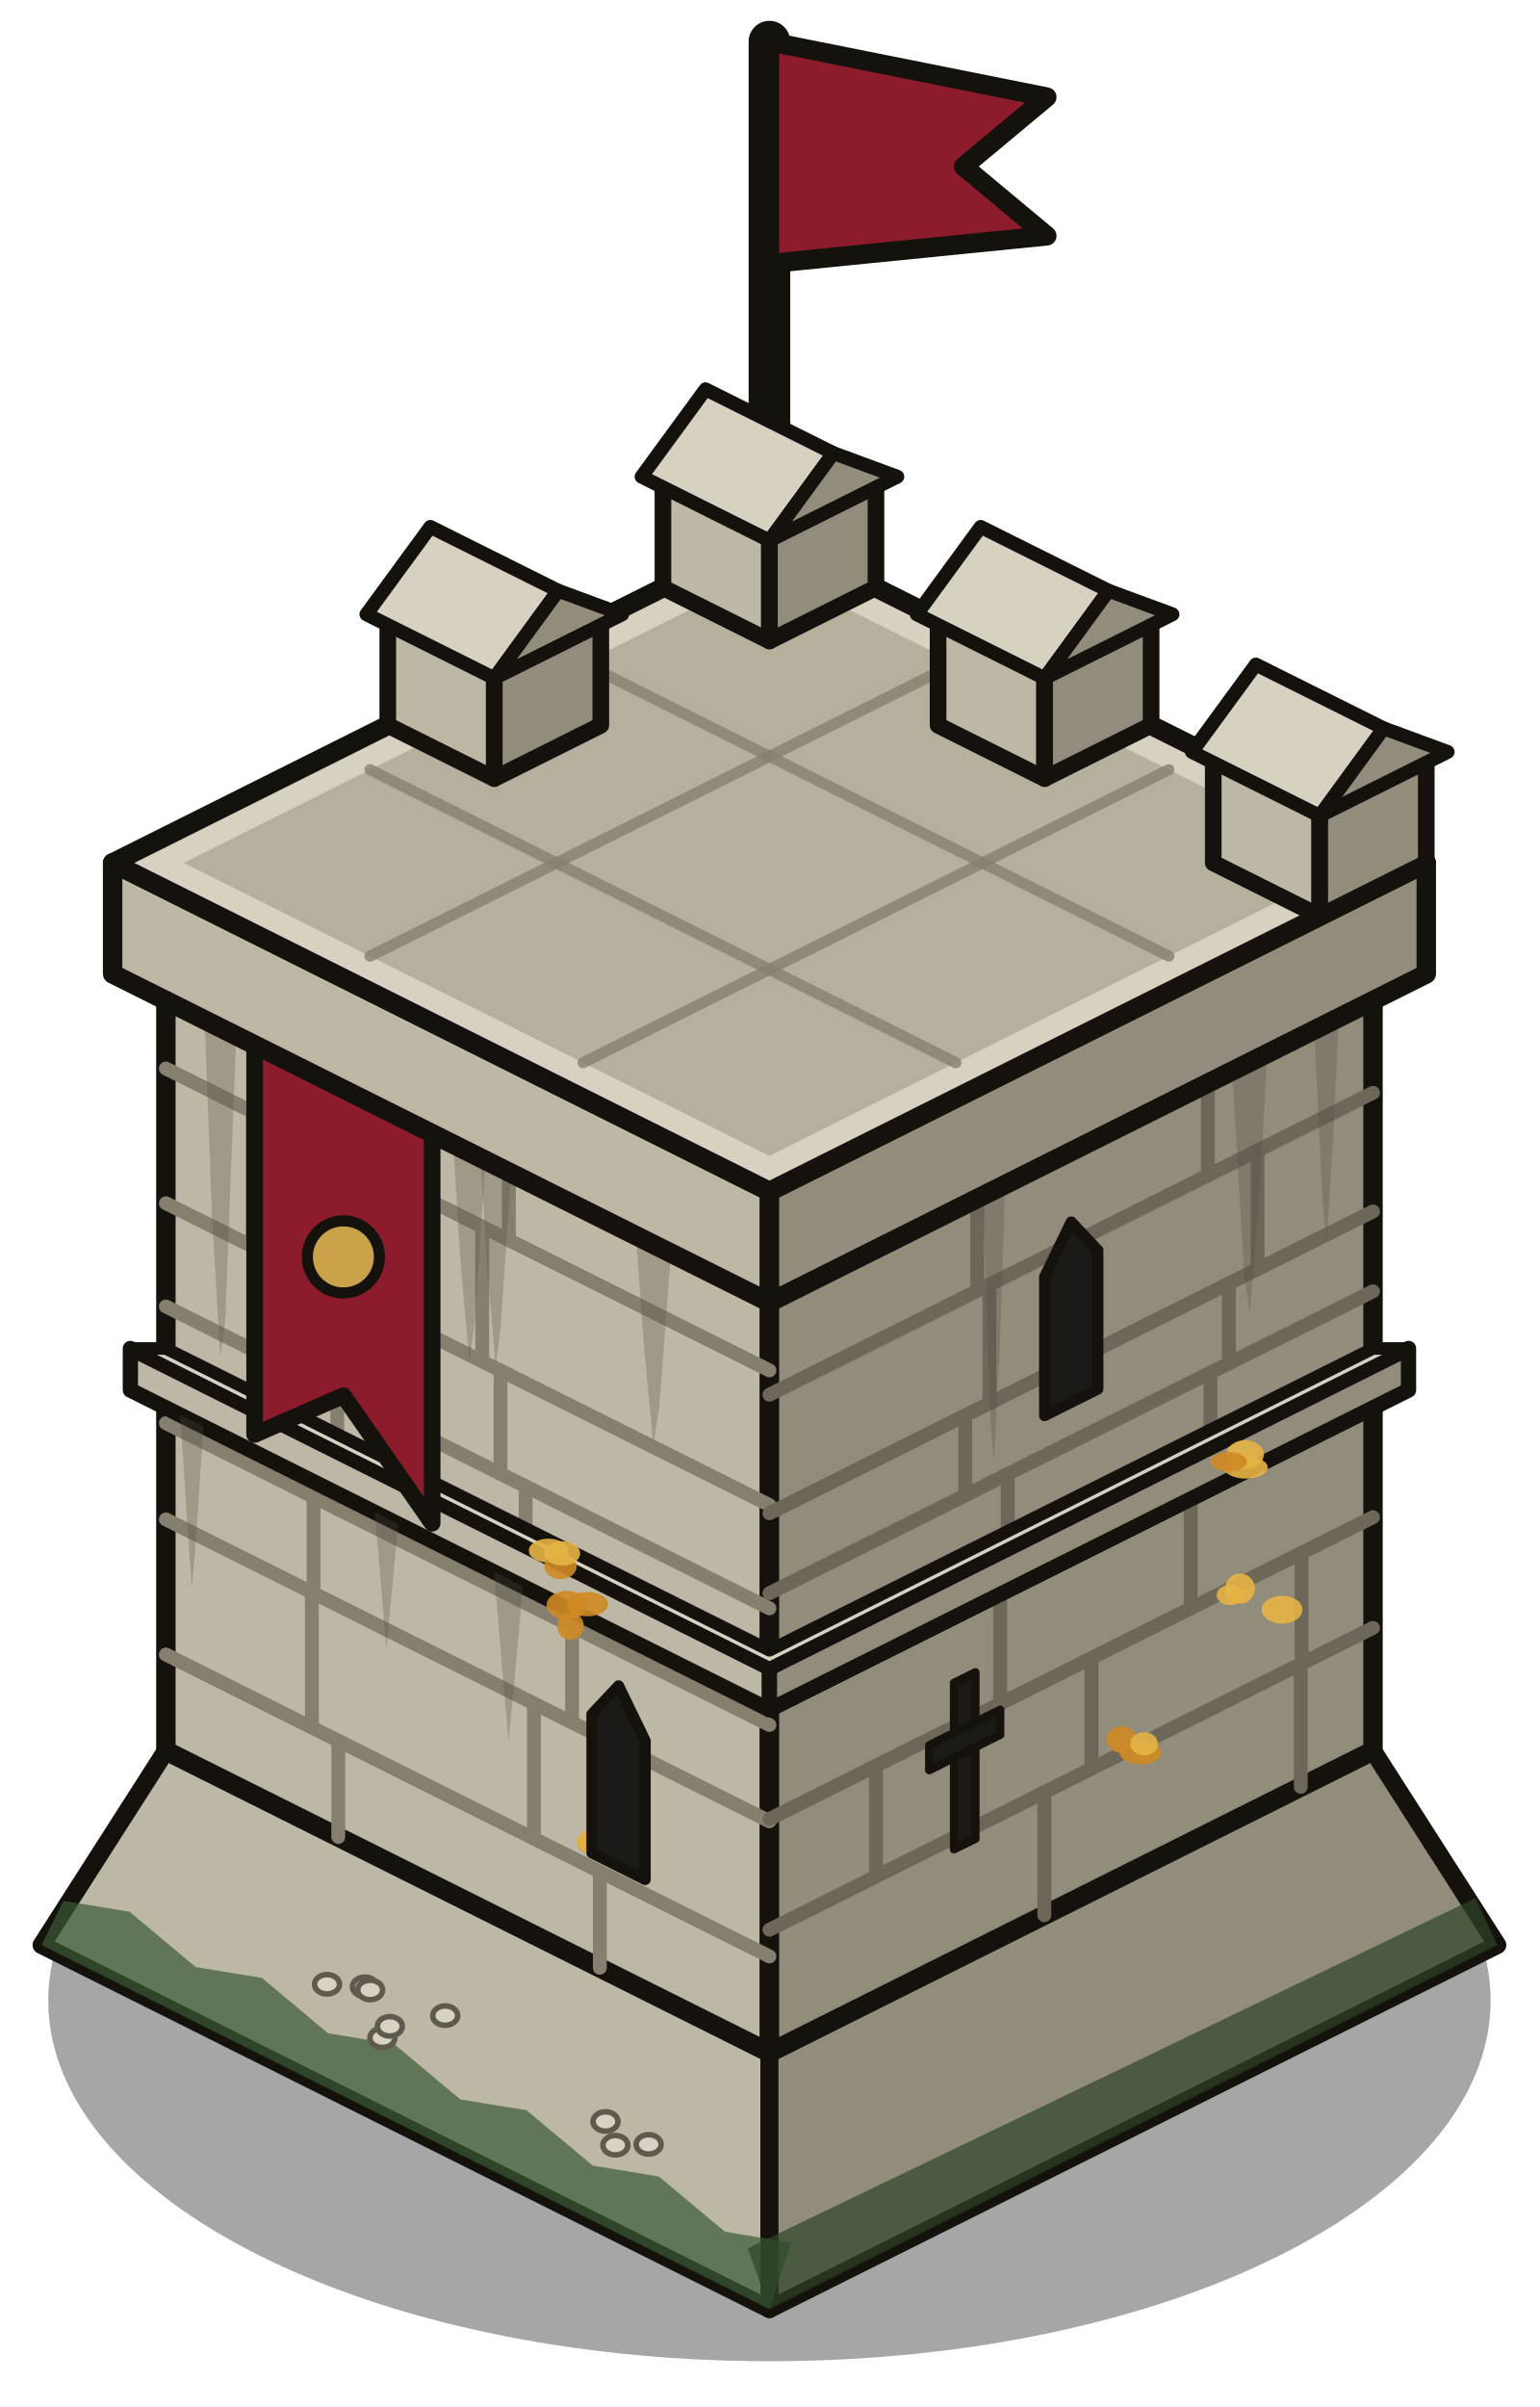
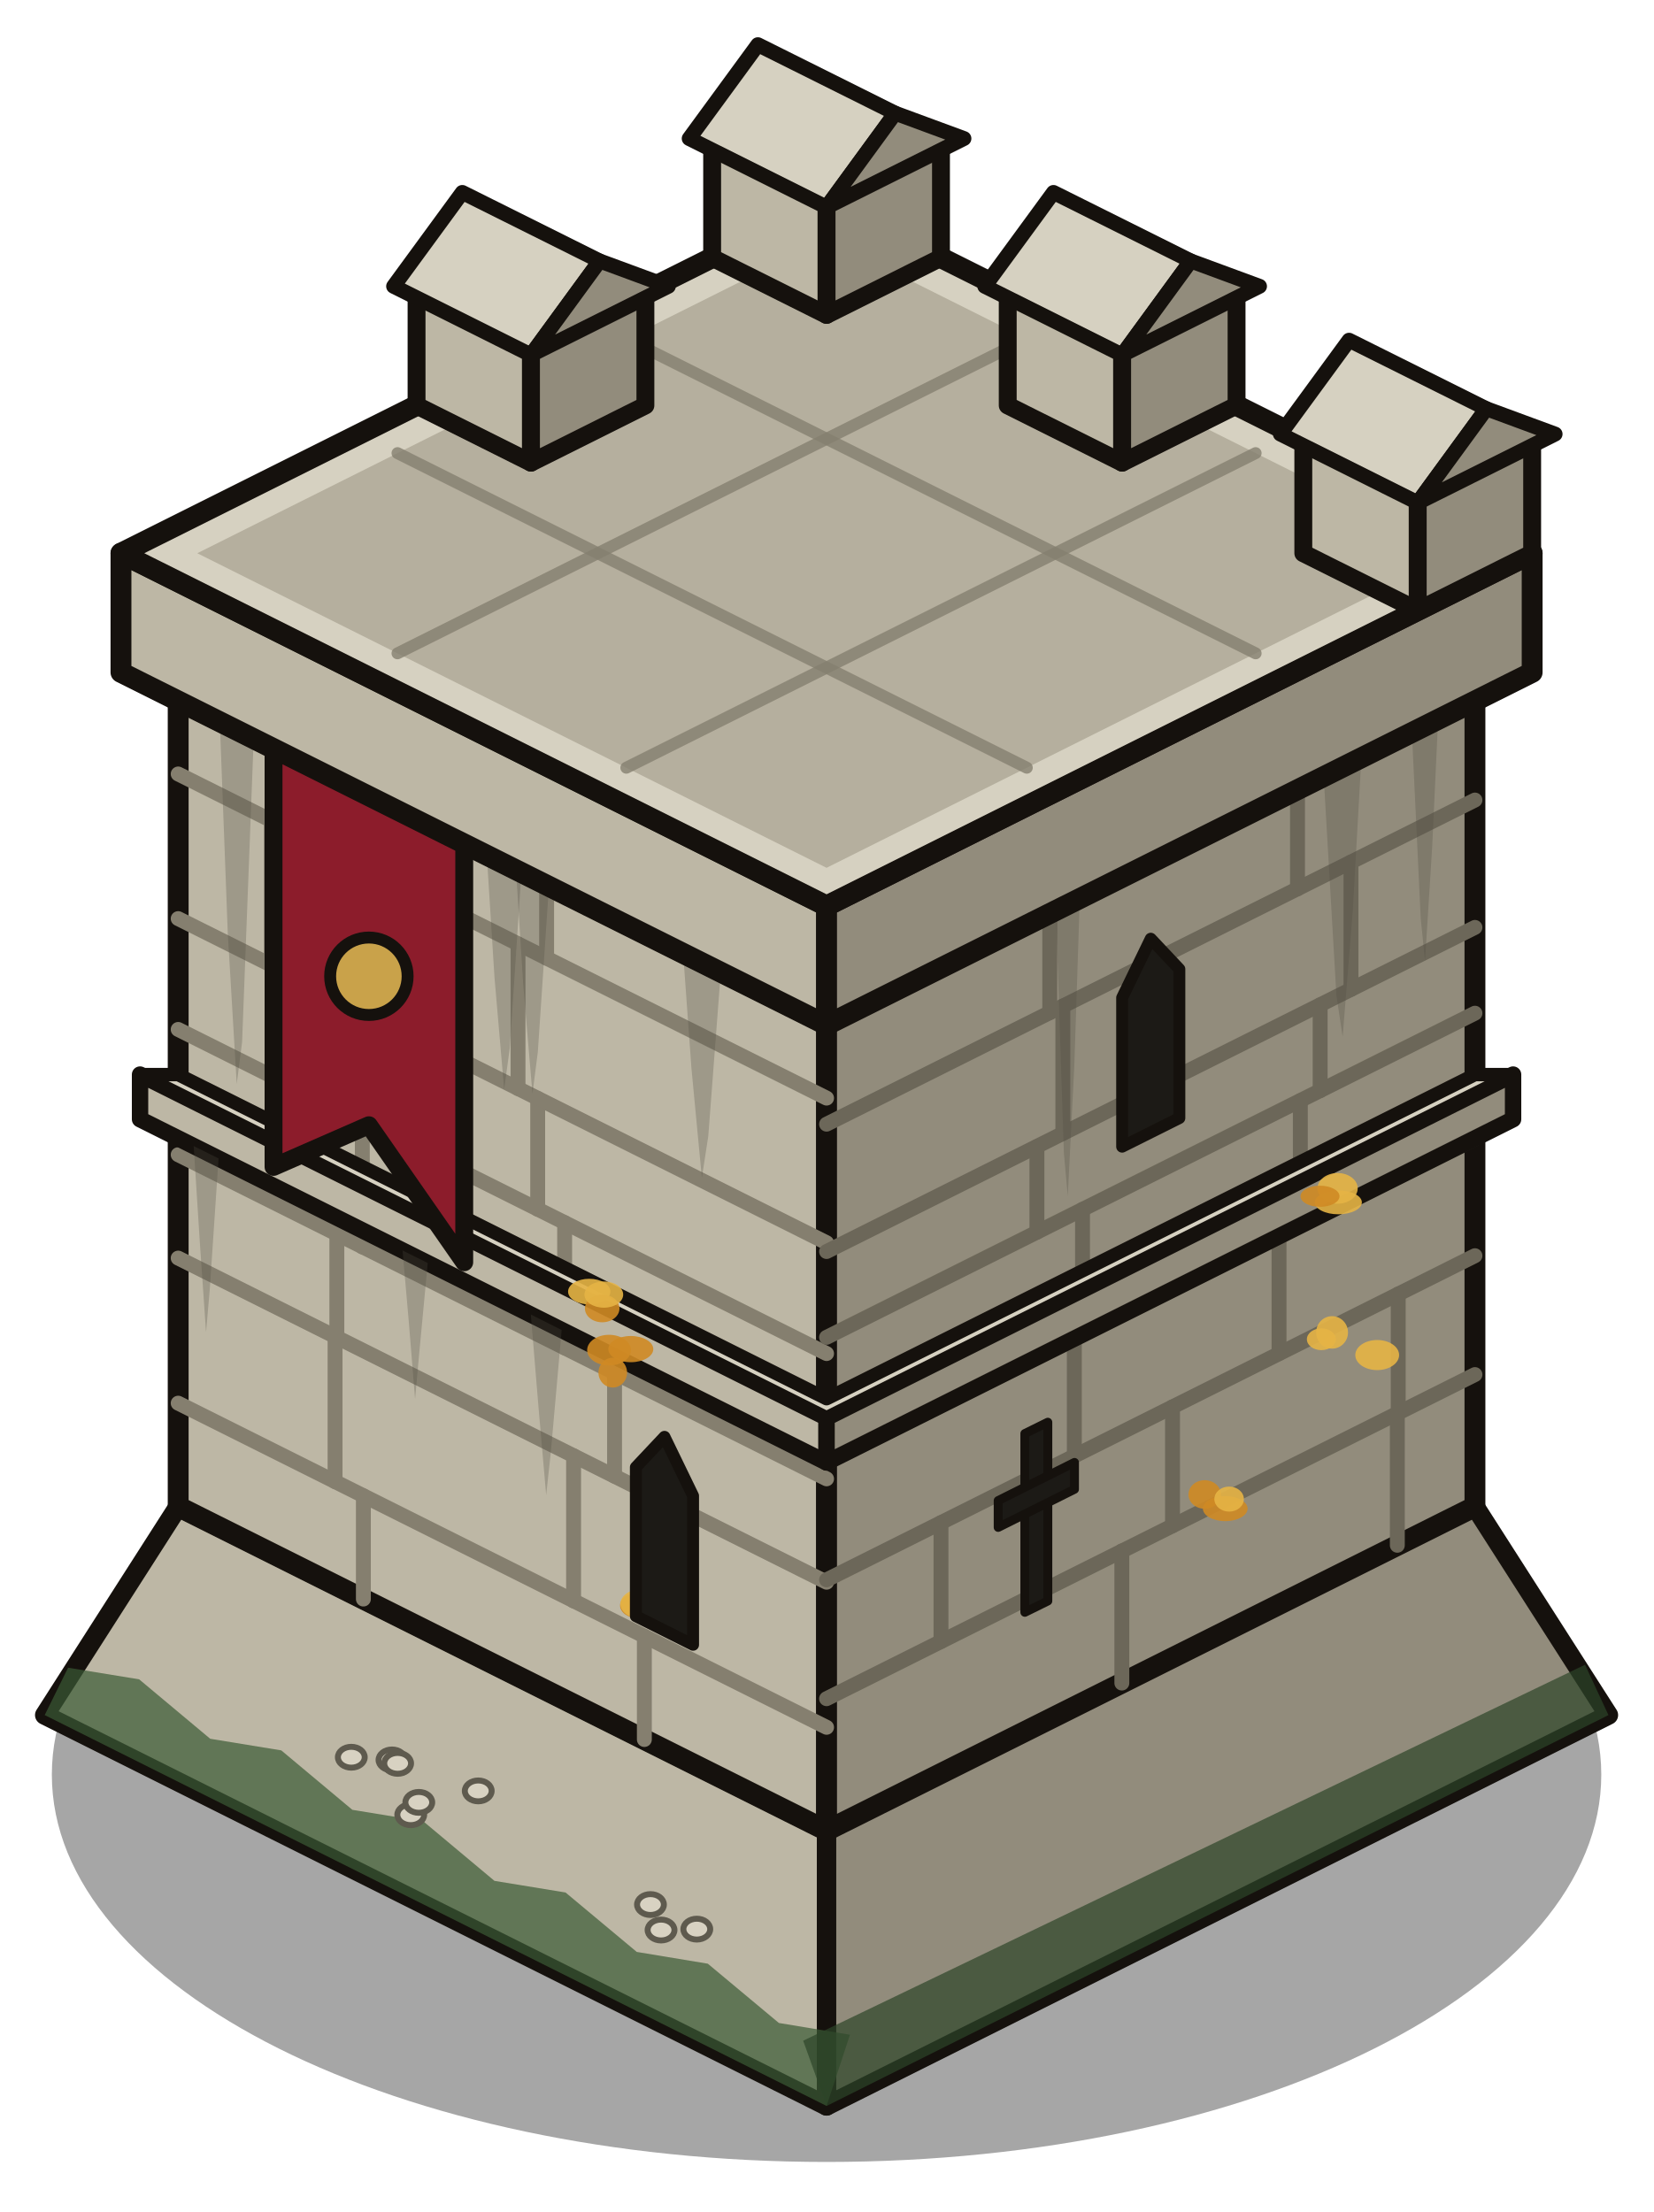
- <svg xmlns="http://www.w3.org/2000/svg" width="222" height="347" viewBox="-55.48 -140.2 111 173.5">
+ <svg xmlns="http://www.w3.org/2000/svg" width="222" height="297" viewBox="-55.48 -115.14 111 148.5">
  <ellipse cx="0" cy="4" rx="52" ry="26" fill="#000" opacity="0.35" />
  <polygon points="-52.48,0 0,26.24 0,7.76 -43.52,-14" fill="#bdb7a5" stroke="#15110d" stroke-width="1.3" stroke-linejoin="round" />
  <polygon points="0,26.24 52.48,0 43.52,-14 0,7.76" fill="#928c7c" stroke="#15110d" stroke-width="1.3" stroke-linejoin="round" />
  <polygon points="-52.48,0 0,26.24 1.57,21.46 -3.2,20.67 -7.97,16.69 -12.74,15.9 -17.52,11.91 -22.29,11.13 -27.06,7.14 -31.83,6.36 -36.6,2.37 -41.37,1.59 -46.14,-2.4 -50.91,-3.18" fill="#3b5a34" opacity="0.7" />
  <polygon points="0,26.24 52.48,0 50.91,-3.38 -1.57,21.86" fill="#2c4528" opacity="0.7" />
  <ellipse cx="-29.17" cy="3.01" rx="0.9" ry="0.7" fill="#d8d2c2" stroke="#5e5a4e" stroke-width="0.4" />
  <ellipse cx="-28.79" cy="3.24" rx="0.9" ry="0.7" fill="#d8d2c2" stroke="#5e5a4e" stroke-width="0.4" />
  <ellipse cx="-31.9" cy="2.83" rx="0.9" ry="0.7" fill="#d8d2c2" stroke="#5e5a4e" stroke-width="0.4" />
  <ellipse cx="-27.91" cy="6.69" rx="0.9" ry="0.7" fill="#d8d2c2" stroke="#5e5a4e" stroke-width="0.4" />
  <ellipse cx="-23.38" cy="5.09" rx="0.9" ry="0.7" fill="#d8d2c2" stroke="#5e5a4e" stroke-width="0.4" />
  <ellipse cx="-27.37" cy="5.86" rx="0.9" ry="0.7" fill="#d8d2c2" stroke="#5e5a4e" stroke-width="0.4" />
  <ellipse cx="-11.82" cy="12.72" rx="0.9" ry="0.7" fill="#d8d2c2" stroke="#5e5a4e" stroke-width="0.4" />
  <ellipse cx="-11.11" cy="14.43" rx="0.9" ry="0.7" fill="#d8d2c2" stroke="#5e5a4e" stroke-width="0.4" />
  <ellipse cx="-8.71" cy="14.37" rx="0.9" ry="0.7" fill="#d8d2c2" stroke="#5e5a4e" stroke-width="0.4" />
  <polygon points="-43.52,-14 0,7.76 0,-52.24 -43.52,-74" fill="#bdb7a5" stroke="#15110d" stroke-width="1.4" stroke-linejoin="round" />
  <polygon points="0,7.76 43.52,-14 43.52,-74 0,-52.24" fill="#928c7c" stroke="#15110d" stroke-width="1.4" stroke-linejoin="round" />
  <polygon points="0,-95.76 43.52,-74 0,-52.24 -43.52,-74" fill="#d6d1c1" stroke="#15110d" stroke-width="1.4" stroke-linejoin="round" />
  <polyline points="-31.09,-7.79 -31.09,-14.72" fill="none" stroke="#857f6f" stroke-width="1" stroke-linecap="round" stroke-linejoin="round" />
  <polyline points="-12.23,1.64 -12.23,-5.29" fill="none" stroke="#857f6f" stroke-width="1" stroke-linecap="round" stroke-linejoin="round" />
  <polyline points="-43.52,-20.94 0,0.82" fill="none" stroke="#857f6f" stroke-width="1" stroke-linecap="round" stroke-linejoin="round" />
  <polyline points="-32.99,-15.67 -32.99,-25.42" fill="none" stroke="#857f6f" stroke-width="1" stroke-linecap="round" stroke-linejoin="round" />
  <polyline points="-16.98,-7.66 -16.98,-17.41" fill="none" stroke="#857f6f" stroke-width="1" stroke-linecap="round" stroke-linejoin="round" />
  <polyline points="-43.52,-30.68 0,-8.92" fill="none" stroke="#857f6f" stroke-width="1" stroke-linecap="round" stroke-linejoin="round" />
  <polyline points="-32.87,-25.36 -32.87,-32.29" fill="none" stroke="#857f6f" stroke-width="1" stroke-linecap="round" stroke-linejoin="round" />
  <polyline points="-14.23,-16.04 -14.23,-22.97" fill="none" stroke="#857f6f" stroke-width="1" stroke-linecap="round" stroke-linejoin="round" />
  <polyline points="-43.52,-37.62 0,-15.86" fill="none" stroke="#857f6f" stroke-width="1" stroke-linecap="round" stroke-linejoin="round" />
  <polyline points="-31.16,-31.43 -31.16,-39.85" fill="none" stroke="#857f6f" stroke-width="1" stroke-linecap="round" stroke-linejoin="round" />
  <polyline points="-17.58,-24.65 -17.58,-33.06" fill="none" stroke="#857f6f" stroke-width="1" stroke-linecap="round" stroke-linejoin="round" />
  <polyline points="-43.52,-46.03 0,-24.27" fill="none" stroke="#857f6f" stroke-width="1" stroke-linecap="round" stroke-linejoin="round" />
  <polyline points="-36.86,-42.7 -36.86,-50.14" fill="none" stroke="#857f6f" stroke-width="1" stroke-linecap="round" stroke-linejoin="round" />
  <polyline points="-19.39,-33.96 -19.39,-41.4" fill="none" stroke="#857f6f" stroke-width="1" stroke-linecap="round" stroke-linejoin="round" />
  <polyline points="-43.52,-53.47 0,-31.71" fill="none" stroke="#857f6f" stroke-width="1" stroke-linecap="round" stroke-linejoin="round" />
  <polyline points="-37.27,-50.34 -37.27,-60.06" fill="none" stroke="#857f6f" stroke-width="1" stroke-linecap="round" stroke-linejoin="round" />
  <polyline points="-20.71,-42.06 -20.71,-51.77" fill="none" stroke="#857f6f" stroke-width="1" stroke-linecap="round" stroke-linejoin="round" />
  <polyline points="-43.52,-63.18 0,-41.42" fill="none" stroke="#857f6f" stroke-width="1" stroke-linecap="round" stroke-linejoin="round" />
  <polyline points="-36.55,-59.7 -36.55,-66.52" fill="none" stroke="#857f6f" stroke-width="1" stroke-linecap="round" stroke-linejoin="round" />
  <polyline points="-18.79,-50.81 -18.79,-57.63" fill="none" stroke="#857f6f" stroke-width="1" stroke-linecap="round" stroke-linejoin="round" />
  <polyline points="38.31,-11.4 38.31,-20.26" fill="none" stroke="#6c6759" stroke-width="1" stroke-linecap="round" stroke-linejoin="round" />
  <polyline points="19.82,-2.15 19.82,-11.02" fill="none" stroke="#6c6759" stroke-width="1" stroke-linecap="round" stroke-linejoin="round" />
  <polyline points="43.52,-22.86 0,-1.1" fill="none" stroke="#6c6759" stroke-width="1" stroke-linecap="round" stroke-linejoin="round" />
  <polyline points="38.37,-20.29 38.37,-28.27" fill="none" stroke="#6c6759" stroke-width="1" stroke-linecap="round" stroke-linejoin="round" />
  <polyline points="23.22,-12.71 23.22,-20.69" fill="none" stroke="#6c6759" stroke-width="1" stroke-linecap="round" stroke-linejoin="round" />
  <polyline points="7.68,-4.94 7.68,-12.92" fill="none" stroke="#6c6759" stroke-width="1" stroke-linecap="round" stroke-linejoin="round" />
  <polyline points="43.52,-30.84 0,-9.08" fill="none" stroke="#6c6759" stroke-width="1" stroke-linecap="round" stroke-linejoin="round" />
  <polyline points="30.37,-24.27 30.37,-32.12" fill="none" stroke="#6c6759" stroke-width="1" stroke-linecap="round" stroke-linejoin="round" />
  <polyline points="16.63,-17.39 16.63,-25.25" fill="none" stroke="#6c6759" stroke-width="1" stroke-linecap="round" stroke-linejoin="round" />
  <polyline points="43.52,-38.7 0,-16.94" fill="none" stroke="#6c6759" stroke-width="1" stroke-linecap="round" stroke-linejoin="round" />
  <polyline points="31.8,-32.84 31.8,-41.25" fill="none" stroke="#6c6759" stroke-width="1" stroke-linecap="round" stroke-linejoin="round" />
  <polyline points="17.18,-25.53 17.18,-33.95" fill="none" stroke="#6c6759" stroke-width="1" stroke-linecap="round" stroke-linejoin="round" />
  <polyline points="43.52,-47.12 0,-25.36" fill="none" stroke="#6c6759" stroke-width="1" stroke-linecap="round" stroke-linejoin="round" />
  <polyline points="33.13,-41.92 33.13,-47.68" fill="none" stroke="#6c6759" stroke-width="1" stroke-linecap="round" stroke-linejoin="round" />
  <polyline points="14.12,-32.42 14.12,-38.17" fill="none" stroke="#6c6759" stroke-width="1" stroke-linecap="round" stroke-linejoin="round" />
  <polyline points="43.52,-52.88 0,-31.12" fill="none" stroke="#6c6759" stroke-width="1" stroke-linecap="round" stroke-linejoin="round" />
  <polyline points="35.2,-48.72 35.2,-57.27" fill="none" stroke="#6c6759" stroke-width="1" stroke-linecap="round" stroke-linejoin="round" />
  <polyline points="15.86,-39.05 15.86,-47.6" fill="none" stroke="#6c6759" stroke-width="1" stroke-linecap="round" stroke-linejoin="round" />
  <polyline points="43.52,-61.43 0,-39.67" fill="none" stroke="#6c6759" stroke-width="1" stroke-linecap="round" stroke-linejoin="round" />
  <polyline points="31.61,-55.47 31.61,-64.04" fill="none" stroke="#6c6759" stroke-width="1" stroke-linecap="round" stroke-linejoin="round" />
  <polyline points="14.98,-47.16 14.98,-55.73" fill="none" stroke="#6c6759" stroke-width="1" stroke-linecap="round" stroke-linejoin="round" />
  <polygon points="-46.08,-40 0,-16.96 0,-19.96 -46.08,-43" fill="#bdb7a5" stroke="#15110d" stroke-width="1.1" stroke-linejoin="round" />
  <polygon points="0,-16.96 46.08,-40 46.08,-43 0,-19.96" fill="#928c7c" stroke="#15110d" stroke-width="1.1" stroke-linejoin="round" />
  <polygon points="-46.08,-43 0,-19.96 46.08,-43 43.52,-43 0,-21.24 -43.52,-43" fill="#d6d1c1" stroke="#15110d" stroke-width="0.9" stroke-linejoin="round" />
  <polygon points="-20.97,-58.73 -18.51,-57.5 -19.38,-44.52 -19.74,-41.71 -20.36,-49.04" fill="#4e4a40" opacity="0.28" />
  <polygon points="-40.8,-68.64 -38.38,-67.43 -39.23,-45.19 -39.59,-42.37 -40.19,-52.47" fill="#4e4a40" opacity="0.28" />
  <polygon points="-22.93,-59.71 -20.36,-58.42 -21.26,-44.81 -21.64,-42 -22.29,-49.54" fill="#4e4a40" opacity="0.28" />
  <polygon points="-9.77,-53.13 -6.96,-51.72 -7.94,-38.86 -8.37,-36.07 -9.07,-43.43" fill="#4e4a40" opacity="0.28" />
  <polygon points="36.01,-66.25 33.26,-64.87 34.22,-48.33 34.64,-45.53 35.32,-53.99" fill="#4e4a40" opacity="0.28" />
  <polygon points="17.06,-56.77 15.33,-55.9 15.93,-37.71 16.19,-34.84 16.63,-43.6" fill="#4e4a40" opacity="0.28" />
  <polygon points="41.14,-68.81 39.2,-67.84 39.88,-53.49 40.17,-50.63 40.65,-58.28" fill="#4e4a40" opacity="0.28" />
  <polygon points="-19.85,-26.89 -17.78,-25.85 -18.51,-17.62 -18.82,-14.77 -19.33,-20.61" fill="#4e4a40" opacity="0.28" />
  <polygon points="-42.48,-38.2 -40.81,-37.37 -41.4,-28.57 -41.65,-25.7 -42.06,-31.63" fill="#4e4a40" opacity="0.28" />
  <polygon points="-28.46,-31.19 -26.77,-30.35 -27.36,-24.09 -27.62,-21.22 -28.04,-26.39" fill="#4e4a40" opacity="0.28" />
  <ellipse cx="-14.35" cy="-22.99" rx="0.96" ry="1" fill="#cf8a24" opacity="0.9" />
  <ellipse cx="-13.14" cy="-24.57" rx="1.51" ry="0.88" fill="#cf8a24" opacity="0.9" />
  <ellipse cx="-14.6" cy="-24.5" rx="1.47" ry="1.03" fill="#cf8a24" opacity="0.9" />
  <ellipse cx="-12.69" cy="-7.36" rx="1.17" ry="0.85" fill="#cf8a24" opacity="0.9" />
  <ellipse cx="-10.49" cy="-8.9" rx="1.37" ry="0.78" fill="#e6b445" opacity="0.9" />
  <ellipse cx="-12.28" cy="-7.46" rx="1.56" ry="1.04" fill="#e6b445" opacity="0.9" />
  <ellipse cx="-36.64" cy="-49.74" rx="1.08" ry="0.78" fill="#e6b445" opacity="0.9" />
  <ellipse cx="-35.1" cy="-48.38" rx="0.98" ry="0.89" fill="#e6b445" opacity="0.9" />
  <ellipse cx="-35.1" cy="-47.66" rx="1.42" ry="0.77" fill="#e6b445" opacity="0.9" />
  <ellipse cx="-15.93" cy="-28.43" rx="1.42" ry="0.86" fill="#e6b445" opacity="0.9" />
  <ellipse cx="-15.06" cy="-27.3" rx="1.16" ry="0.93" fill="#cf8a24" opacity="0.9" />
  <ellipse cx="-14.95" cy="-28.23" rx="1.3" ry="0.88" fill="#e6b445" opacity="0.9" />
  <ellipse cx="34.35" cy="-34.42" rx="1.58" ry="0.8" fill="#e6b445" opacity="0.9" />
  <ellipse cx="34.3" cy="-35.36" rx="1.35" ry="1.03" fill="#e6b445" opacity="0.9" />
  <ellipse cx="33.12" cy="-34.83" rx="1.31" ry="0.71" fill="#cf8a24" opacity="0.9" />
  <ellipse cx="26.76" cy="-13.86" rx="1.5" ry="0.84" fill="#cf8a24" opacity="0.9" />
  <ellipse cx="25.38" cy="-14.81" rx="1.09" ry="0.96" fill="#cf8a24" opacity="0.9" />
  <ellipse cx="27.02" cy="-14.5" rx="0.99" ry="0.84" fill="#e6b445" opacity="0.9" />
  <ellipse cx="33.93" cy="-25.69" rx="1.07" ry="1.09" fill="#e6b445" opacity="0.9" />
  <ellipse cx="33.21" cy="-25.23" rx="0.97" ry="0.73" fill="#e6b445" opacity="0.9" />
  <ellipse cx="36.96" cy="-24.17" rx="1.47" ry="1.01" fill="#e6b445" opacity="0.9" />
  <polygon points="-29.44,-40.96 -25.6,-39.04 -25.6,-49.04 -27.52,-53 -29.44,-50.96" fill="#1c1a16" stroke="#15110d" stroke-width="0.8" stroke-linejoin="round" />
  <polygon points="-12.8,-6.64 -8.96,-4.72 -8.96,-14.72 -10.88,-18.68 -12.8,-16.64" fill="#1c1a16" stroke="#15110d" stroke-width="0.8" stroke-linejoin="round" />
  <polygon points="19.84,-38.16 23.68,-40.08 23.68,-50.08 21.76,-52.12 19.84,-48.16" fill="#1c1a16" stroke="#15110d" stroke-width="0.8" stroke-linejoin="round" />
  <polygon points="-47.36,-70 0,-46.32 0,-54.32 -47.36,-78" fill="#bdb7a5" stroke="#15110d" stroke-width="1.4" stroke-linejoin="round" />
  <polygon points="0,-46.32 47.36,-70 47.36,-78 0,-54.32" fill="#928c7c" stroke="#15110d" stroke-width="1.4" stroke-linejoin="round" />
  <polygon points="0,-101.68 47.36,-78 0,-54.32 -47.36,-78" fill="#d6d1c1" stroke="#15110d" stroke-width="1.4" stroke-linejoin="round" />
  <polygon points="0,-99.12 42.24,-78 0,-56.88 -42.24,-78" fill="#b5af9e" />
  <polyline points="-13.44,-92.4 28.8,-71.28" fill="none" stroke="#857f6f" stroke-width="0.8" stroke-linecap="round" stroke-linejoin="round" opacity="0.8" />
  <polyline points="13.44,-92.4 -28.8,-71.28" fill="none" stroke="#857f6f" stroke-width="0.8" stroke-linecap="round" stroke-linejoin="round" opacity="0.8" />
  <polyline points="-28.8,-84.72 13.44,-63.6" fill="none" stroke="#857f6f" stroke-width="0.8" stroke-linecap="round" stroke-linejoin="round" opacity="0.8" />
  <polyline points="28.8,-84.72 -13.44,-63.6" fill="none" stroke="#857f6f" stroke-width="0.8" stroke-linecap="round" stroke-linejoin="round" opacity="0.8" />
-   <polyline points="0,-97.2 0,-137.2" fill="none" stroke="#15110d" stroke-width="3" stroke-linecap="round" stroke-linejoin="round" />
-   <polygon points="0,-137.2 20,-133.2 14,-128.2 20,-123.2 0,-121.2" fill="#8c1c2b" stroke="#15110d" stroke-width="1.4" stroke-linejoin="round" />
  <polygon points="-7.68,-97.84 0,-94 0,-102 -7.68,-105.84" fill="#bdb7a5" stroke="#15110d" stroke-width="1.2" stroke-linejoin="round" />
  <polygon points="0,-94 7.68,-97.84 7.68,-105.84 0,-102" fill="#928c7c" stroke="#15110d" stroke-width="1.2" stroke-linejoin="round" />
  <polygon points="0,-109.68 7.68,-105.84 0,-102 -7.68,-105.84" fill="#d6d1c1" stroke="#15110d" stroke-width="1.2" stroke-linejoin="round" />
  <polygon points="-4.61,-112.14 4.61,-107.54 0,-101.23 -9.22,-105.84" fill="#d6d1c1" stroke="#15110d" stroke-width="1" stroke-linejoin="round" />
  <polygon points="9.22,-105.84 4.61,-107.54 0,-101.23" fill="#928c7c" stroke="#15110d" stroke-width="1" stroke-linejoin="round" />
  <polygon points="12.16,-87.92 19.84,-84.08 19.84,-92.08 12.16,-95.92" fill="#bdb7a5" stroke="#15110d" stroke-width="1.2" stroke-linejoin="round" />
  <polygon points="19.84,-84.08 27.52,-87.92 27.52,-95.92 19.84,-92.08" fill="#928c7c" stroke="#15110d" stroke-width="1.2" stroke-linejoin="round" />
  <polygon points="19.84,-99.76 27.52,-95.92 19.84,-92.08 12.16,-95.92" fill="#d6d1c1" stroke="#15110d" stroke-width="1.2" stroke-linejoin="round" />
  <polygon points="15.23,-102.22 24.45,-97.62 19.84,-91.31 10.62,-95.92" fill="#d6d1c1" stroke="#15110d" stroke-width="1" stroke-linejoin="round" />
  <polygon points="29.06,-95.92 24.45,-97.62 19.84,-91.31" fill="#928c7c" stroke="#15110d" stroke-width="1" stroke-linejoin="round" />
  <polygon points="32,-78 39.68,-74.16 39.68,-82.16 32,-86" fill="#bdb7a5" stroke="#15110d" stroke-width="1.2" stroke-linejoin="round" />
  <polygon points="39.68,-74.16 47.36,-78 47.36,-86 39.68,-82.16" fill="#928c7c" stroke="#15110d" stroke-width="1.2" stroke-linejoin="round" />
  <polygon points="39.68,-89.84 47.36,-86 39.68,-82.16 32,-86" fill="#d6d1c1" stroke="#15110d" stroke-width="1.2" stroke-linejoin="round" />
  <polygon points="35.07,-92.3 44.29,-87.7 39.68,-81.39 30.46,-86" fill="#d6d1c1" stroke="#15110d" stroke-width="1" stroke-linejoin="round" />
  <polygon points="48.9,-86 44.29,-87.7 39.68,-81.39" fill="#928c7c" stroke="#15110d" stroke-width="1" stroke-linejoin="round" />
  <polygon points="-27.52,-87.92 -19.84,-84.08 -19.84,-92.08 -27.52,-95.92" fill="#bdb7a5" stroke="#15110d" stroke-width="1.2" stroke-linejoin="round" />
  <polygon points="-19.84,-84.08 -12.16,-87.92 -12.16,-95.92 -19.84,-92.08" fill="#928c7c" stroke="#15110d" stroke-width="1.2" stroke-linejoin="round" />
  <polygon points="-19.84,-99.76 -12.16,-95.92 -19.84,-92.08 -27.52,-95.92" fill="#d6d1c1" stroke="#15110d" stroke-width="1.2" stroke-linejoin="round" />
  <polygon points="-24.45,-102.22 -15.23,-97.62 -19.84,-91.31 -29.06,-95.92" fill="#d6d1c1" stroke="#15110d" stroke-width="1" stroke-linejoin="round" />
  <polygon points="-10.62,-95.92 -15.23,-97.62 -19.84,-91.31" fill="#928c7c" stroke="#15110d" stroke-width="1" stroke-linejoin="round" />
  <polygon points="-37.12,-64.8 -24.32,-58.4 -24.32,-30.4 -30.72,-39.6 -37.12,-36.8" fill="#8c1c2b" stroke="#15110d" stroke-width="1.2" stroke-linejoin="round" />
  <ellipse cx="-30.72" cy="-49.6" rx="2.6" ry="2.6" fill="#c9a24a" stroke="#15110d" stroke-width="0.8" />
  <polygon points="14.85,-7.66 13.31,-6.9 13.31,-18.9 14.85,-19.66" fill="#1c1a16" stroke="#15110d" stroke-width="0.6" stroke-linejoin="round" />
  <polygon points="16.64,-15.16 11.52,-12.6 11.52,-14.4 16.64,-16.96" fill="#1c1a16" stroke="#15110d" stroke-width="0.6" stroke-linejoin="round" />
</svg>
